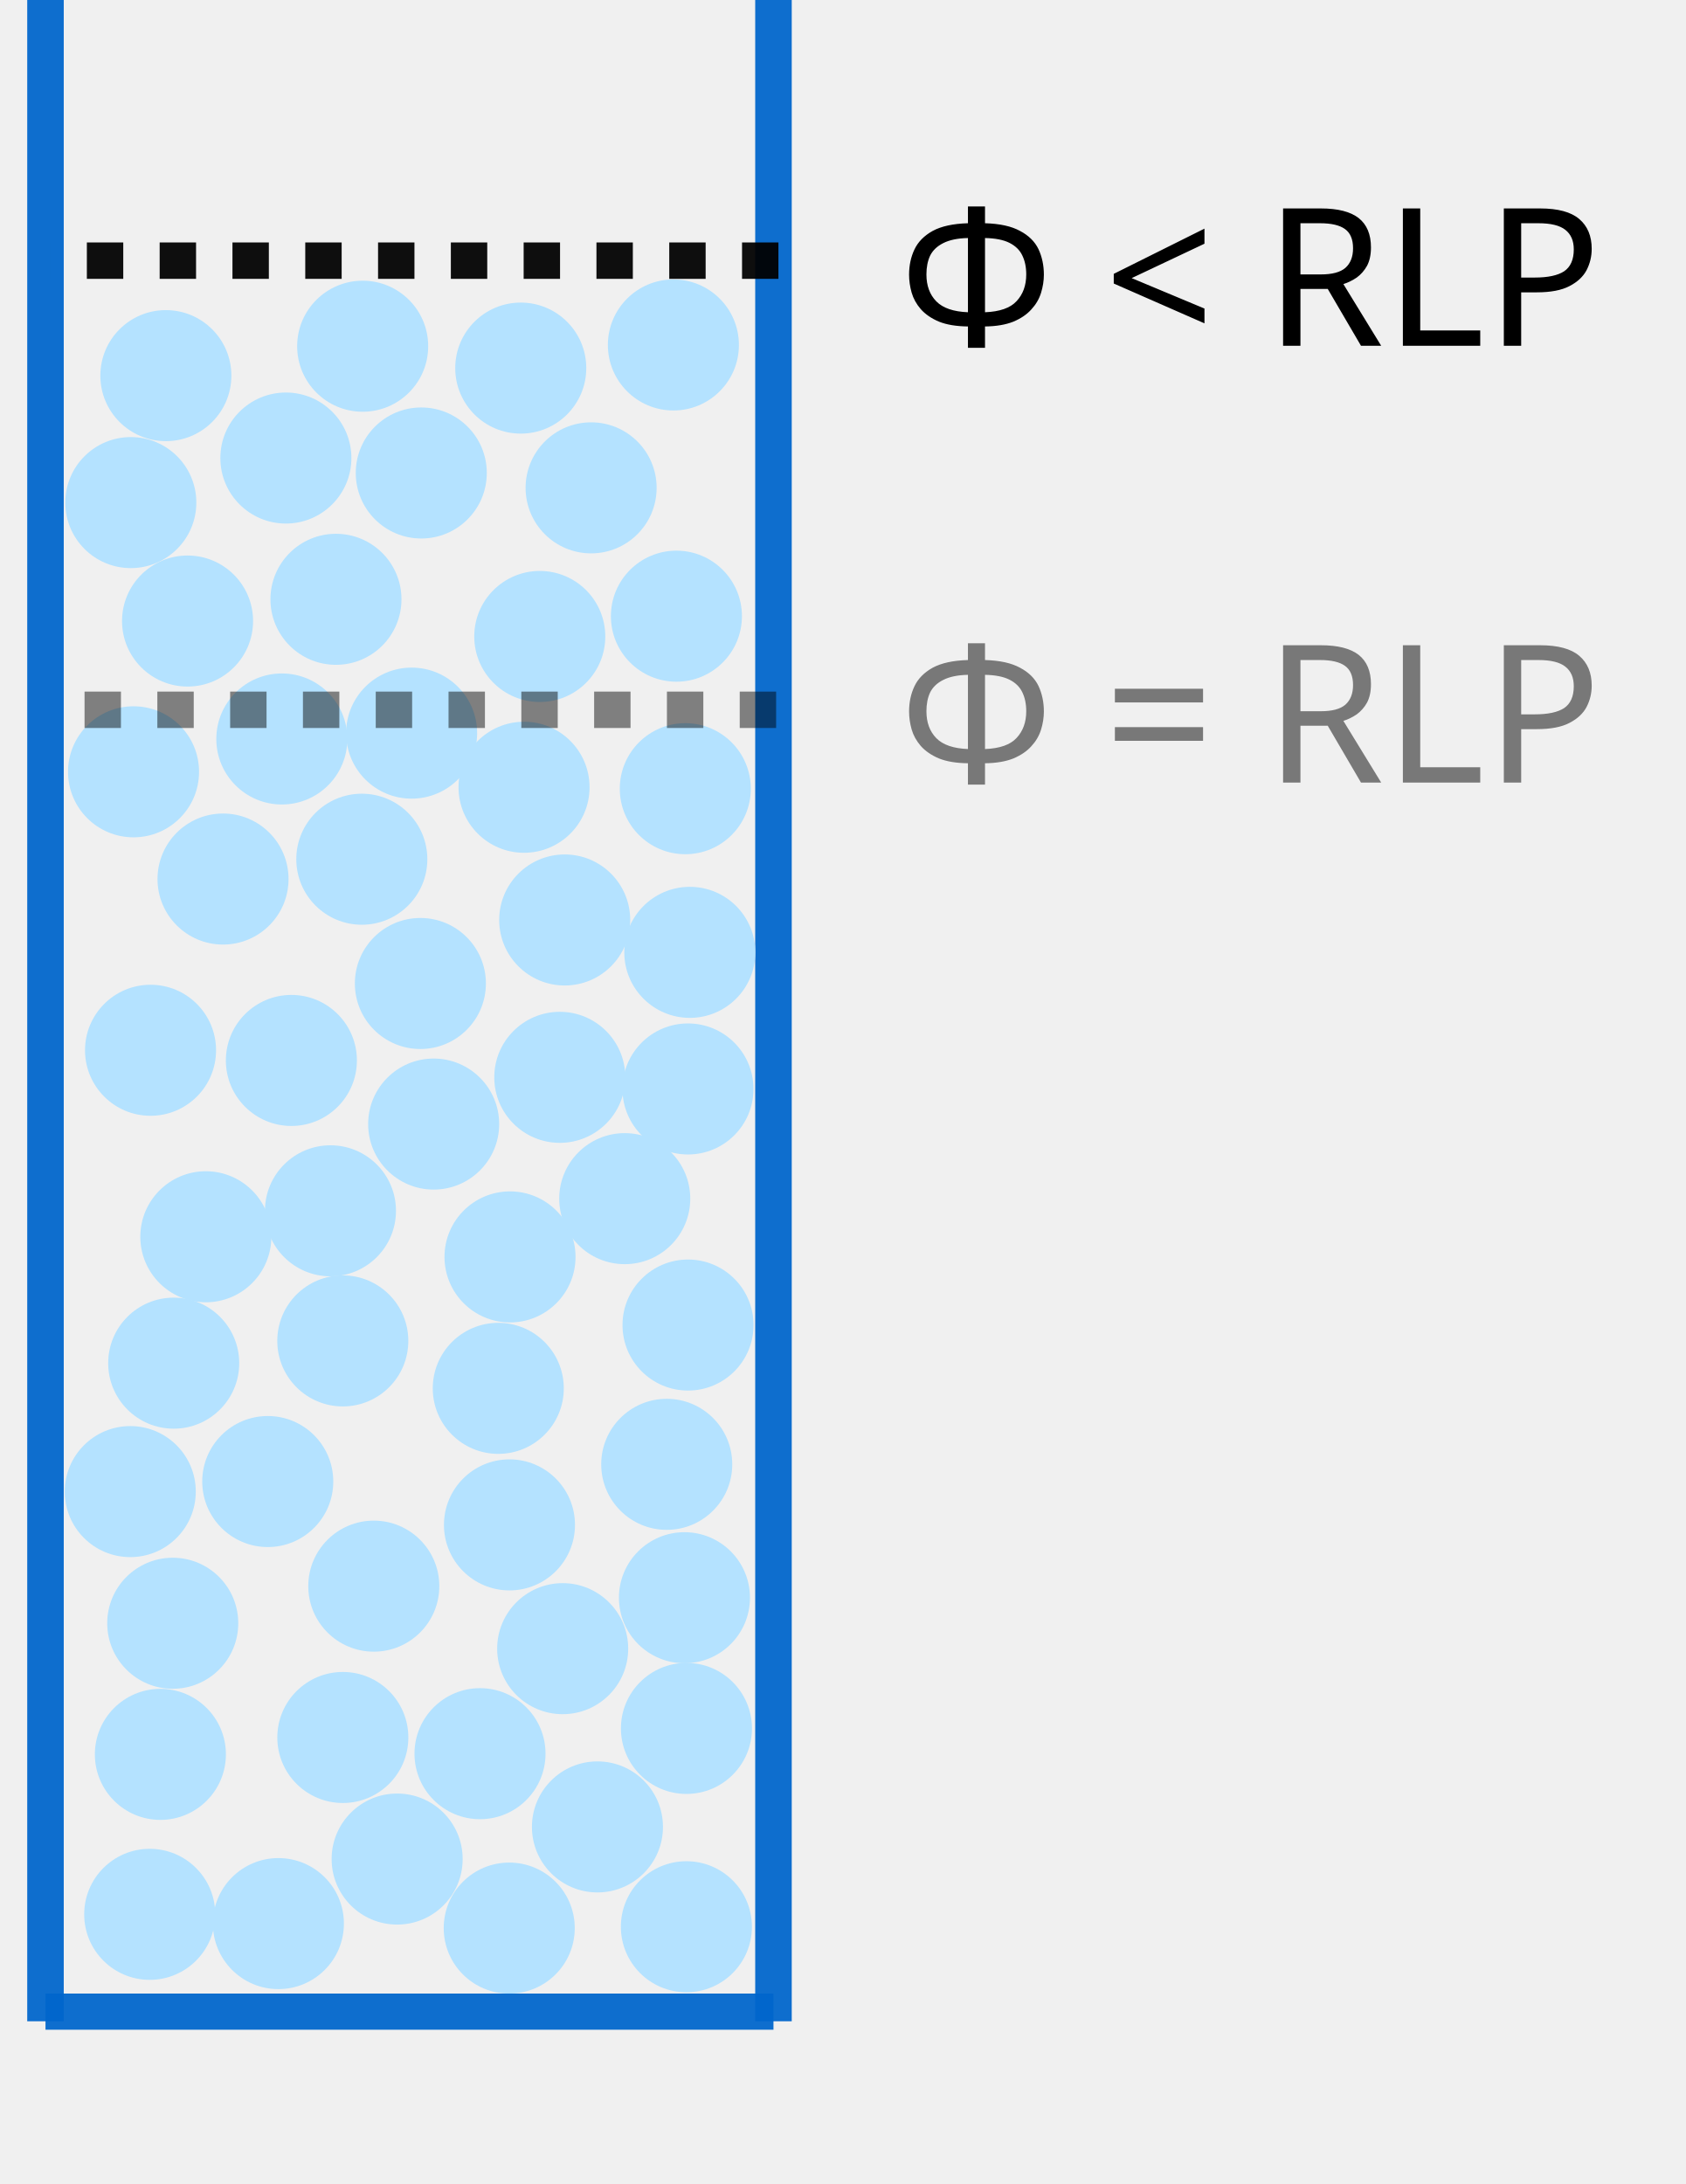
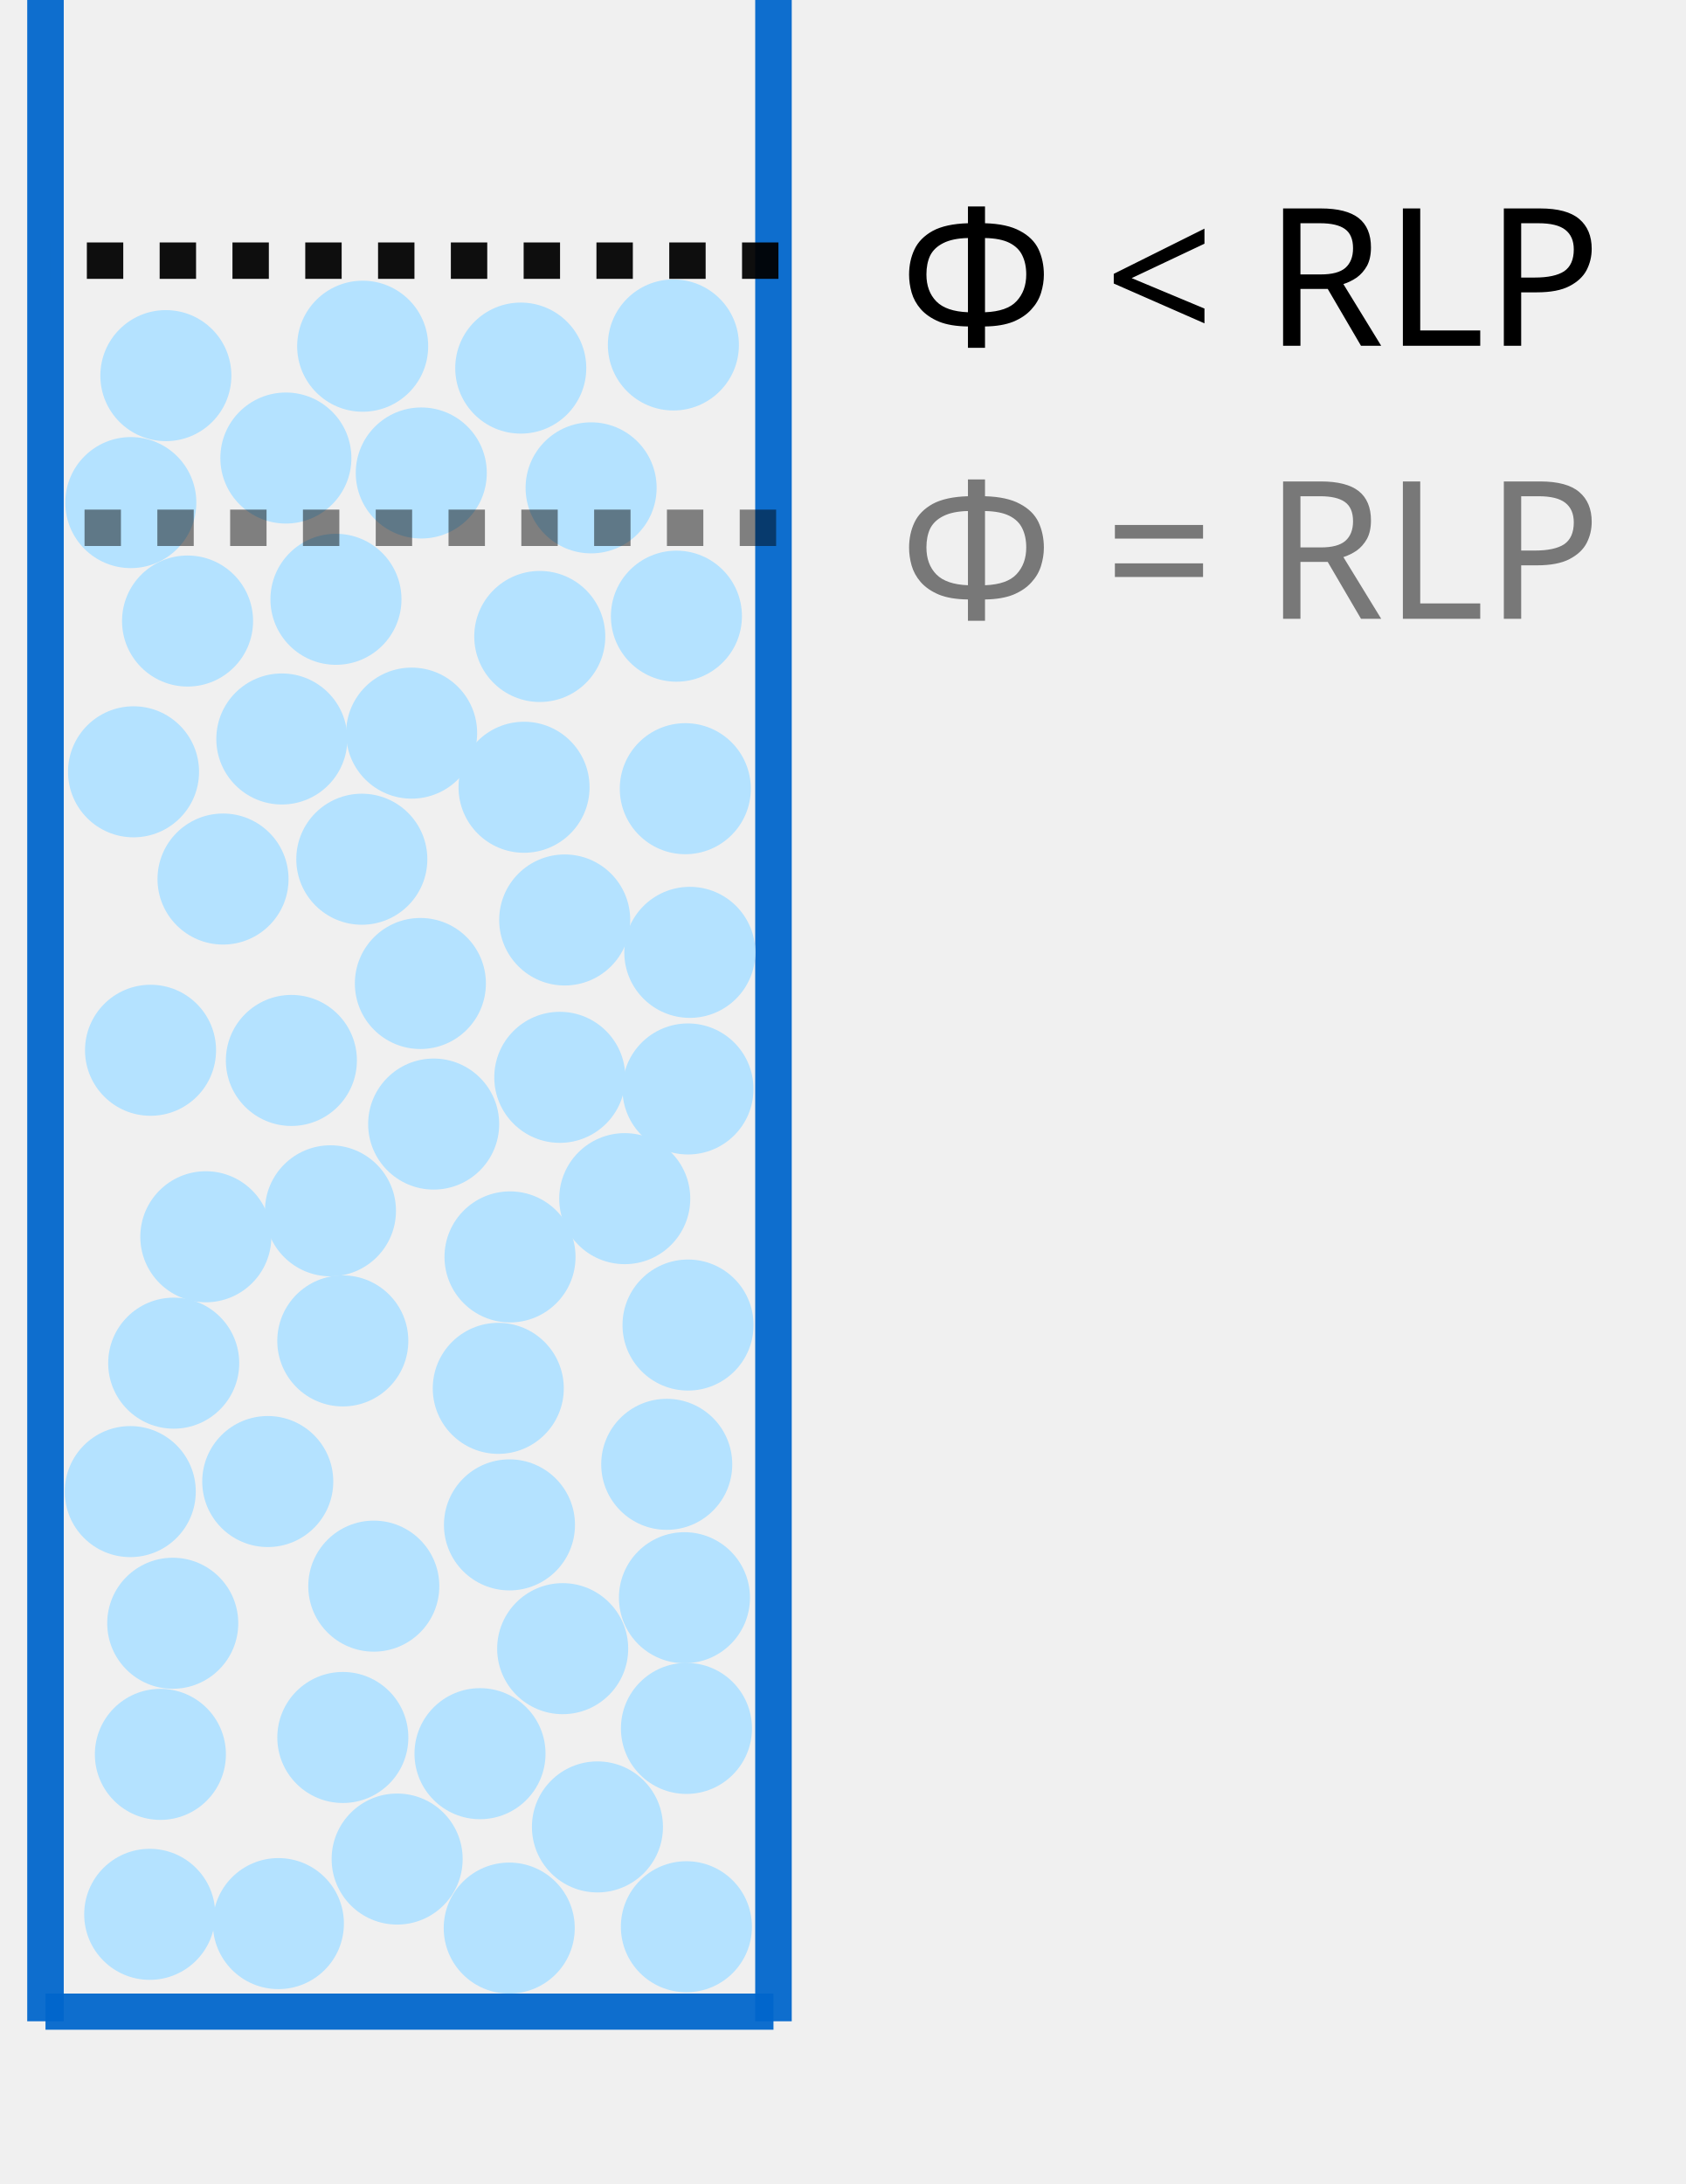
<svg xmlns="http://www.w3.org/2000/svg" xmlns:ns2="http://www.openswatchbook.org/uri/2009/osb" xmlns:xlink="http://www.w3.org/1999/xlink" width="92.612mm" height="120mm" viewBox="0 0 92.612 120" version="1.1" id="svg8">
  <defs id="defs2">
    <marker style="overflow:visible" id="marker4841" refX="0" refY="0" orient="auto">
      <path transform="matrix(0.4,0,0,0.4,4,0)" style="fill:#000000;fill-opacity:1;fill-rule:evenodd;stroke:#000000;stroke-width:1pt;stroke-opacity:1" d="M 0,0 5,-5 -12.5,0 5,5 Z" id="path4839" />
    </marker>
    <marker orient="auto" refY="0" refX="0" id="marker3439" style="overflow:visible">
      <path id="path3437" d="M 0,0 5,-5 -12.5,0 5,5 Z" style="fill:#000000;fill-opacity:1;fill-rule:evenodd;stroke:#000000;stroke-width:1pt;stroke-opacity:1" transform="matrix(-0.4,0,0,-0.4,-4,0)" />
    </marker>
    <marker orient="auto" refY="0" refX="0" id="Arrow2Lstart" style="overflow:visible">
      <path id="path1244" style="fill:#000000;fill-opacity:1;fill-rule:evenodd;stroke:#000000;stroke-width:0.625;stroke-linejoin:round;stroke-opacity:1" d="M 8.719,4.034 -2.207,0.016 8.719,-4.002 c -1.745,2.372 -1.735,5.617 -6e-7,8.035 z" transform="matrix(1.1,0,0,1.1,1.1,0)" />
    </marker>
    <marker orient="auto" refY="0" refX="0" id="Arrow1Lstart" style="overflow:visible">
      <path id="path1226" d="M 0,0 5,-5 -12.5,0 5,5 Z" style="fill:#000000;fill-opacity:1;fill-rule:evenodd;stroke:#000000;stroke-width:1pt;stroke-opacity:1" transform="matrix(0.8,0,0,0.8,10,0)" />
    </marker>
    <marker orient="auto" refY="0" refX="0" id="Arrow1Lend" style="overflow:visible">
      <path id="path1229" d="M 0,0 5,-5 -12.5,0 5,5 Z" style="fill:#000000;fill-opacity:1;fill-rule:evenodd;stroke:#000000;stroke-width:1pt;stroke-opacity:1" transform="matrix(-0.8,0,0,-0.8,-10,0)" />
    </marker>
    <pattern xlink:href="#pattern2519" id="pattern2529" />
    <pattern xlink:href="#Checkerboardwhite" id="pattern2522" patternTransform="matrix(37.79528,0,0,37.79528,-28.34646,-1009.134)" />
    <pattern id="Checkerboardwhite" patternTransform="translate(0,0) scale(10,10)" height="2" width="2" patternUnits="userSpaceOnUse">
      <rect id="rect1811" height="1" width="1" y="0" x="0" style="fill:white;stroke:none" />
      <rect id="rect1813" height="1" width="1" y="1" x="1" style="fill:white;stroke:none" />
    </pattern>
    <linearGradient id="linearGradient2510" ns2:paint="solid">
      <stop style="stop-color:#878787;stop-opacity:1;" offset="0" id="stop2508" />
    </linearGradient>
    <pattern patternUnits="userSpaceOnUse" width="170.079" height="37.795" patternTransform="matrix(0.2645833,0,0,0.2645833,7.5,267)" id="pattern2519">
      <rect y="0" x="0" height="37.795" width="170.079" id="rect1013" style="opacity:0.459;fill:url(#pattern2522);fill-opacity:1;fill-rule:evenodd;stroke:none;stroke-width:4.042;stroke-linejoin:round;stroke-miterlimit:4;stroke-dasharray:none;stroke-dashoffset:0;stroke-opacity:1" />
    </pattern>
    <pattern patternUnits="userSpaceOnUse" width="170.079" height="37.795" patternTransform="matrix(0.2645833,0,0,0.2645833,7.5,267)" id="pattern2526">
      <rect id="rect2524" y="0" x="0" height="37.795" width="170.079" style="fill:url(#pattern2529);stroke:none;stroke-width:3.78" />
    </pattern>
  </defs>
  <g id="layer1" transform="translate(48.72796,-157)">
    <g id="g1613" transform="translate(-23.94749,4.334015)" />
    <g id="g2553">
      <g transform="translate(-81.62797)" id="g2025" />
      <g id="g3196" transform="translate(14.81667)">
        <rect id="rect2531" y="267" x="-63.545" height="10" width="45" style="fill:none;stroke:none" />
        <path id="path2635" d="m -21.045,157 c 0,37.019 0,74.039 0,111.058" style="fill:#0066cc;fill-rule:evenodd;stroke:#0066cc;stroke-width:2.007;stroke-linecap:butt;stroke-linejoin:miter;stroke-miterlimit:4;stroke-dasharray:none;stroke-opacity:0.941" />
        <path id="path2635-7" d="m -61.045,157 c 0,37.019 0,74.039 0,111.058" style="fill:#0066cc;fill-rule:evenodd;stroke:#0066cc;stroke-width:2.007;stroke-linecap:butt;stroke-linejoin:miter;stroke-miterlimit:4;stroke-dasharray:none;stroke-opacity:0.941" />
        <circle r="3.6" cy="246.19" cx="-54.053" id="path2665-772" style="opacity:1;fill:#b4e2ff;fill-opacity:1;fill-rule:evenodd;stroke:none;stroke-width:2.385;stroke-linejoin:round;stroke-miterlimit:4;stroke-dasharray:none;stroke-dashoffset:0;stroke-opacity:0.941" />
        <circle transform="scale(1,-1)" r="3.6" cy="-244.151" cx="-43.006" id="path2665-5-2" style="opacity:1;fill:#b4e2ff;fill-opacity:1;fill-rule:evenodd;stroke:none;stroke-width:2.385;stroke-linejoin:round;stroke-miterlimit:4;stroke-dasharray:none;stroke-dashoffset:0;stroke-opacity:0.941" />
        <circle r="3.6" cy="252.466" cx="-44.707" id="path2665-8-0" style="opacity:1;fill:#b4e2ff;fill-opacity:1;fill-rule:evenodd;stroke:none;stroke-width:2.385;stroke-linejoin:round;stroke-miterlimit:4;stroke-dasharray:none;stroke-dashoffset:0;stroke-opacity:0.941" />
        <circle r="3.6" cy="231.899" cx="-54" id="path2665-96-8" style="opacity:1;fill:#b4e2ff;fill-opacity:1;fill-rule:evenodd;stroke:none;stroke-width:2.385;stroke-linejoin:round;stroke-miterlimit:4;stroke-dasharray:none;stroke-dashoffset:0;stroke-opacity:0.941" />
        <circle r="3.6" cy="230.676" cx="-44.709" id="path2665-56-6" style="opacity:1;fill:#b4e2ff;fill-opacity:1;fill-rule:evenodd;stroke:none;stroke-width:2.385;stroke-linejoin:round;stroke-miterlimit:4;stroke-dasharray:none;stroke-dashoffset:0;stroke-opacity:0.941" />
        <circle r="3.6" cy="238.956" cx="-56.387" id="path2665-40-9" style="opacity:1;fill:#b4e2ff;fill-opacity:1;fill-rule:evenodd;stroke:none;stroke-width:2.385;stroke-linejoin:round;stroke-miterlimit:4;stroke-dasharray:none;stroke-dashoffset:0;stroke-opacity:0.941" />
        <circle r="3.6" cy="253.394" cx="-54.732" id="path2665-89-8" style="opacity:1;fill:#b4e2ff;fill-opacity:1;fill-rule:evenodd;stroke:none;stroke-width:2.385;stroke-linejoin:round;stroke-miterlimit:4;stroke-dasharray:none;stroke-dashoffset:0;stroke-opacity:0.941" />
        <circle r="3.6" cy="262.183" cx="-55.318" id="path2665-60-3" style="opacity:1;fill:#b4e2ff;fill-opacity:1;fill-rule:evenodd;stroke:none;stroke-width:2.385;stroke-linejoin:round;stroke-miterlimit:4;stroke-dasharray:none;stroke-dashoffset:0;stroke-opacity:0.941" />
        <circle r="3.6" cy="211.038" cx="-40.446" id="path2665-78" style="opacity:1;fill:#b4e2ff;fill-opacity:1;fill-rule:evenodd;stroke:none;stroke-width:2.385;stroke-linejoin:round;stroke-miterlimit:4;stroke-dasharray:none;stroke-dashoffset:0;stroke-opacity:0.941" />
        <circle r="3.6" cy="209.327" cx="-25.642" id="path2665-4-7" style="opacity:1;fill:#b4e2ff;fill-opacity:1;fill-rule:evenodd;stroke:none;stroke-width:2.385;stroke-linejoin:round;stroke-miterlimit:4;stroke-dasharray:none;stroke-dashoffset:0;stroke-opacity:0.941" />
        <circle r="3.6" cy="207.548" cx="-32.516" id="path2665-94-9" style="opacity:1;fill:#b4e2ff;fill-opacity:1;fill-rule:evenodd;stroke:none;stroke-width:2.385;stroke-linejoin:round;stroke-miterlimit:4;stroke-dasharray:none;stroke-dashoffset:0;stroke-opacity:0.941" />
        <circle transform="scale(1,-1)" r="3.6" cy="-200.256" cx="-34.75" id="path2665-5-0" style="opacity:1;fill:#b4e2ff;fill-opacity:1;fill-rule:evenodd;stroke:none;stroke-width:2.385;stroke-linejoin:round;stroke-miterlimit:4;stroke-dasharray:none;stroke-dashoffset:0;stroke-opacity:0.941" />
        <circle r="3.6" cy="216.194" cx="-32.786" id="path2665-53-13" style="opacity:1;fill:#b4e2ff;fill-opacity:1;fill-rule:evenodd;stroke:none;stroke-width:2.385;stroke-linejoin:round;stroke-miterlimit:4;stroke-dasharray:none;stroke-dashoffset:0;stroke-opacity:0.941" />
        <circle r="3.6" cy="197.282" cx="-40.927" id="path2665-96-7" style="opacity:1;fill:#b4e2ff;fill-opacity:1;fill-rule:evenodd;stroke:none;stroke-width:2.385;stroke-linejoin:round;stroke-miterlimit:4;stroke-dasharray:none;stroke-dashoffset:0;stroke-opacity:0.941" />
        <circle r="3.6" cy="216.833" cx="-25.743" id="path2665-12-9" style="opacity:1;fill:#b4e2ff;fill-opacity:1;fill-rule:evenodd;stroke:none;stroke-width:2.385;stroke-linejoin:round;stroke-miterlimit:4;stroke-dasharray:none;stroke-dashoffset:0;stroke-opacity:0.941" />
        <circle r="3.6" cy="200.335" cx="-25.89" id="path2665-47-0" style="opacity:1;fill:#b4e2ff;fill-opacity:1;fill-rule:evenodd;stroke:none;stroke-width:2.385;stroke-linejoin:round;stroke-miterlimit:4;stroke-dasharray:none;stroke-dashoffset:0;stroke-opacity:0.941" />
        <circle r="3.6" cy="204.21" cx="-43.664" id="path2665-06-51" style="opacity:1;fill:#b4e2ff;fill-opacity:1;fill-rule:evenodd;stroke:none;stroke-width:2.385;stroke-linejoin:round;stroke-miterlimit:4;stroke-dasharray:none;stroke-dashoffset:0;stroke-opacity:0.941" />
        <circle r="3.6" cy="218.762" cx="-39.716" id="path2665-70-1" style="opacity:1;fill:#b4e2ff;fill-opacity:1;fill-rule:evenodd;stroke:none;stroke-width:2.385;stroke-linejoin:round;stroke-miterlimit:4;stroke-dasharray:none;stroke-dashoffset:0;stroke-opacity:0.941" />
        <circle r="3.6" cy="177.639" cx="-54.431" id="path2665-704" style="opacity:1;fill:#b4e2ff;fill-opacity:1;fill-rule:evenodd;stroke:none;stroke-width:2.385;stroke-linejoin:round;stroke-miterlimit:4;stroke-dasharray:none;stroke-dashoffset:0;stroke-opacity:0.941" />
        <circle r="3.6" cy="182.988" cx="-40.397" id="path2665-4-0" style="opacity:1;fill:#b4e2ff;fill-opacity:1;fill-rule:evenodd;stroke:none;stroke-width:2.385;stroke-linejoin:round;stroke-miterlimit:4;stroke-dasharray:none;stroke-dashoffset:0;stroke-opacity:0.941" />
        <circle r="3.6" cy="182.167" cx="-47.837" id="path2665-94-51" style="opacity:1;fill:#b4e2ff;fill-opacity:1;fill-rule:evenodd;stroke:none;stroke-width:2.385;stroke-linejoin:round;stroke-miterlimit:4;stroke-dasharray:none;stroke-dashoffset:0;stroke-opacity:0.941" />
        <circle r="3.6" cy="183.805" cx="-31.065" id="path2665-0-96" style="opacity:1;fill:#b4e2ff;fill-opacity:1;fill-rule:evenodd;stroke:none;stroke-width:2.385;stroke-linejoin:round;stroke-miterlimit:4;stroke-dasharray:none;stroke-dashoffset:0;stroke-opacity:0.941" />
        <circle r="3.6" cy="189.929" cx="-45.085" id="path2665-8-4" style="opacity:1;fill:#b4e2ff;fill-opacity:1;fill-rule:evenodd;stroke:none;stroke-width:2.385;stroke-linejoin:round;stroke-miterlimit:4;stroke-dasharray:none;stroke-dashoffset:0;stroke-opacity:0.941" />
        <circle r="3.6" cy="191.971" cx="-33.886" id="path2665-82-0" style="opacity:1;fill:#b4e2ff;fill-opacity:1;fill-rule:evenodd;stroke:none;stroke-width:2.385;stroke-linejoin:round;stroke-miterlimit:4;stroke-dasharray:none;stroke-dashoffset:0;stroke-opacity:0.941" />
        <circle r="3.6" cy="190.856" cx="-26.378" id="path2665-12-63" style="opacity:1;fill:#b4e2ff;fill-opacity:1;fill-rule:evenodd;stroke:none;stroke-width:2.385;stroke-linejoin:round;stroke-miterlimit:4;stroke-dasharray:none;stroke-dashoffset:0;stroke-opacity:0.941" />
        <circle r="3.6" cy="177.225" cx="-34.931" id="path2665-90-4" style="opacity:1;fill:#b4e2ff;fill-opacity:1;fill-rule:evenodd;stroke:none;stroke-width:2.385;stroke-linejoin:round;stroke-miterlimit:4;stroke-dasharray:none;stroke-dashoffset:0;stroke-opacity:0.941" />
        <circle r="3.6" cy="176.023" cx="-43.617" id="path2665-56-9" style="opacity:1;fill:#b4e2ff;fill-opacity:1;fill-rule:evenodd;stroke:none;stroke-width:2.385;stroke-linejoin:round;stroke-miterlimit:4;stroke-dasharray:none;stroke-dashoffset:0;stroke-opacity:0.941" />
        <circle r="3.6" cy="184.615" cx="-56.357" id="path2665-62-5" style="opacity:1;fill:#b4e2ff;fill-opacity:1;fill-rule:evenodd;stroke:none;stroke-width:2.385;stroke-linejoin:round;stroke-miterlimit:4;stroke-dasharray:none;stroke-dashoffset:0;stroke-opacity:0.941" />
        <circle r="3.6" cy="191.123" cx="-53.239" id="path2665-60-1" style="opacity:1;fill:#b4e2ff;fill-opacity:1;fill-rule:evenodd;stroke:none;stroke-width:2.385;stroke-linejoin:round;stroke-miterlimit:4;stroke-dasharray:none;stroke-dashoffset:0;stroke-opacity:0.941" />
        <circle r="3.6" cy="247.586" cx="-32.627" id="path2665-902" style="opacity:1;fill:#b4e2ff;fill-opacity:1;fill-rule:evenodd;stroke:none;stroke-width:2.385;stroke-linejoin:round;stroke-miterlimit:4;stroke-dasharray:none;stroke-dashoffset:0;stroke-opacity:0.941" />
        <circle r="3.6" cy="237.458" cx="-26.91" id="path2665-9-47" style="opacity:1;fill:#b4e2ff;fill-opacity:1;fill-rule:evenodd;stroke:none;stroke-width:2.385;stroke-linejoin:round;stroke-miterlimit:4;stroke-dasharray:none;stroke-dashoffset:0;stroke-opacity:0.941" />
        <circle r="3.6" cy="238.403" cx="-48.832" id="path2665-94-6" style="opacity:1;fill:#b4e2ff;fill-opacity:1;fill-rule:evenodd;stroke:none;stroke-width:2.385;stroke-linejoin:round;stroke-miterlimit:4;stroke-dasharray:none;stroke-dashoffset:0;stroke-opacity:0.941" />
        <circle r="3.6" cy="244.787" cx="-25.936" id="path2665-1-3" style="opacity:1;fill:#b4e2ff;fill-opacity:1;fill-rule:evenodd;stroke:none;stroke-width:2.385;stroke-linejoin:round;stroke-miterlimit:4;stroke-dasharray:none;stroke-dashoffset:0;stroke-opacity:0.941" />
        <circle r="3.6" cy="251.968" cx="-25.827" id="path2665-7-38" style="opacity:1;fill:#b4e2ff;fill-opacity:1;fill-rule:evenodd;stroke:none;stroke-width:2.385;stroke-linejoin:round;stroke-miterlimit:4;stroke-dasharray:none;stroke-dashoffset:0;stroke-opacity:0.941" />
        <circle r="3.6" cy="229.805" cx="-25.74" id="path2665-47-35" style="opacity:1;fill:#b4e2ff;fill-opacity:1;fill-rule:evenodd;stroke:none;stroke-width:2.385;stroke-linejoin:round;stroke-miterlimit:4;stroke-dasharray:none;stroke-dashoffset:0;stroke-opacity:0.941" />
        <circle r="3.6" cy="240.785" cx="-35.551" id="path2665-64-0" style="opacity:1;fill:#b4e2ff;fill-opacity:1;fill-rule:evenodd;stroke:none;stroke-width:2.385;stroke-linejoin:round;stroke-miterlimit:4;stroke-dasharray:none;stroke-dashoffset:0;stroke-opacity:0.941" />
        <circle cy="257.38" cx="-30.717" id="path2665-60-59" style="opacity:1;fill:#b4e2ff;fill-opacity:1;fill-rule:evenodd;stroke:none;stroke-width:2.385;stroke-linejoin:round;stroke-miterlimit:4;stroke-dasharray:none;stroke-dashoffset:0;stroke-opacity:0.941" r="3.6" />
        <circle r="3.6" cy="215.266" cx="-47.534" id="path2665-4-4" style="opacity:1;fill:#b4e2ff;fill-opacity:1;fill-rule:evenodd;stroke:none;stroke-width:2.385;stroke-linejoin:round;stroke-miterlimit:4;stroke-dasharray:none;stroke-dashoffset:0;stroke-opacity:0.941" />
        <circle r="3.6" cy="224.954" cx="-52.235" id="path2665-8-08" style="opacity:1;fill:#b4e2ff;fill-opacity:1;fill-rule:evenodd;stroke:none;stroke-width:2.385;stroke-linejoin:round;stroke-miterlimit:4;stroke-dasharray:none;stroke-dashoffset:0;stroke-opacity:0.941" />
        <circle r="3.6" cy="214.707" cx="-55.273" id="path2665-49-6" style="opacity:1;fill:#b4e2ff;fill-opacity:1;fill-rule:evenodd;stroke:none;stroke-width:2.385;stroke-linejoin:round;stroke-miterlimit:4;stroke-dasharray:none;stroke-dashoffset:0;stroke-opacity:0.941" />
        <circle r="3.6" cy="205.299" cx="-51.29" id="path2665-02-5" style="opacity:1;fill:#b4e2ff;fill-opacity:1;fill-rule:evenodd;stroke:none;stroke-width:2.385;stroke-linejoin:round;stroke-miterlimit:4;stroke-dasharray:none;stroke-dashoffset:0;stroke-opacity:0.941" />
        <circle r="3.6" cy="199.407" cx="-56.207" id="path2665-56-1" style="opacity:1;fill:#b4e2ff;fill-opacity:1;fill-rule:evenodd;stroke:none;stroke-width:2.385;stroke-linejoin:round;stroke-miterlimit:4;stroke-dasharray:none;stroke-dashoffset:0;stroke-opacity:0.941" />
        <circle r="3.6" cy="262.939" cx="-35.564" id="path2665-48-4" style="opacity:1;fill:#b4e2ff;fill-opacity:1;fill-rule:evenodd;stroke:none;stroke-width:2.385;stroke-linejoin:round;stroke-miterlimit:4;stroke-dasharray:none;stroke-dashoffset:0;stroke-opacity:0.941" />
        <circle r="3.6" cy="259.146" cx="-41.723" id="path2665-56-12-2" style="opacity:1;fill:#b4e2ff;fill-opacity:1;fill-rule:evenodd;stroke:none;stroke-width:2.385;stroke-linejoin:round;stroke-miterlimit:4;stroke-dasharray:none;stroke-dashoffset:0;stroke-opacity:0.941" />
        <circle r="3.6" cy="253.356" cx="-37.17" id="path2665-56-2-7" style="opacity:1;fill:#b4e2ff;fill-opacity:1;fill-rule:evenodd;stroke:none;stroke-width:2.385;stroke-linejoin:round;stroke-miterlimit:4;stroke-dasharray:none;stroke-dashoffset:0;stroke-opacity:0.941" />
        <circle r="3.6" cy="262.865" cx="-25.83" id="path2665-48-4-2" style="opacity:1;fill:#b4e2ff;fill-opacity:1;fill-rule:evenodd;stroke:none;stroke-width:2.385;stroke-linejoin:round;stroke-miterlimit:4;stroke-dasharray:none;stroke-dashoffset:0;stroke-opacity:0.941" />
        <circle cy="262.692" cx="-48.248" id="path2665-48-4-8-3" style="opacity:1;fill:#b4e2ff;fill-opacity:1;fill-rule:evenodd;stroke:none;stroke-width:2.385;stroke-linejoin:round;stroke-miterlimit:4;stroke-dasharray:none;stroke-dashoffset:0;stroke-opacity:0.941" r="3.6" />
        <circle r="3.6" cy="226.061" cx="-35.521" id="path2665-48-4-8-00" style="opacity:1;fill:#b4e2ff;fill-opacity:1;fill-rule:evenodd;stroke:none;stroke-width:2.385;stroke-linejoin:round;stroke-miterlimit:4;stroke-dasharray:none;stroke-dashoffset:0;stroke-opacity:0.941" />
        <circle r="3.6" cy="222.86" cx="-29.217" id="path2665-48-4-8-34" style="opacity:1;fill:#b4e2ff;fill-opacity:1;fill-rule:evenodd;stroke:none;stroke-width:2.385;stroke-linejoin:round;stroke-miterlimit:4;stroke-dasharray:none;stroke-dashoffset:0;stroke-opacity:0.941" />
        <circle r="3.6" cy="233.283" cx="-36.166" id="path2665-48-4-8-25" style="opacity:1;fill:#b4e2ff;fill-opacity:1;fill-rule:evenodd;stroke:none;stroke-width:2.385;stroke-linejoin:round;stroke-miterlimit:4;stroke-dasharray:none;stroke-dashoffset:0;stroke-opacity:0.941" />
        <circle r="3.6" cy="223.528" cx="-45.387" id="path2665-48-4-8-4" style="opacity:1;fill:#b4e2ff;fill-opacity:1;fill-rule:evenodd;stroke:none;stroke-width:2.385;stroke-linejoin:round;stroke-miterlimit:4;stroke-dasharray:none;stroke-dashoffset:0;stroke-opacity:0.941" />
        <circle r="3.6" cy="197.603" cx="-48.059" id="path2665-48-4-8-6-4" style="opacity:1;fill:#b4e2ff;fill-opacity:1;fill-rule:evenodd;stroke:none;stroke-width:2.385;stroke-linejoin:round;stroke-miterlimit:4;stroke-dasharray:none;stroke-dashoffset:0;stroke-opacity:0.941" />
        <circle r="3.6" cy="175.954" cx="-26.544" id="path2665-48-4-8-6-37" style="opacity:1;fill:#b4e2ff;fill-opacity:1;fill-rule:evenodd;stroke:none;stroke-width:2.385;stroke-linejoin:round;stroke-miterlimit:4;stroke-dasharray:none;stroke-dashoffset:0;stroke-opacity:0.941" />
        <path id="path2635-7-4" d="m -21.045,267.529 c -13.333,0 -26.666,0 -40,0" style="fill:#0066cc;fill-rule:evenodd;stroke:#0066cc;stroke-width:1.989;stroke-linecap:butt;stroke-linejoin:miter;stroke-miterlimit:4;stroke-dasharray:none;stroke-opacity:0.941" />
        <path id="path2635-7-4-6" d="m -20.772,171.323 c -13.333,0 -26.666,0 -40,0" style="fill:#0066cc;fill-rule:evenodd;stroke:#000000;stroke-width:2;stroke-linecap:butt;stroke-linejoin:miter;stroke-miterlimit:4;stroke-dasharray:2, 2;stroke-dashoffset:0;stroke-opacity:0.941" />
-         <path id="path2635-7-4-6-6" d="m -20.899,196 c -13.333,0 -26.666,0 -40,0" style="opacity:0.5;fill:#0066cc;fill-rule:evenodd;stroke:#000000;stroke-width:2;stroke-linecap:butt;stroke-linejoin:miter;stroke-miterlimit:4;stroke-dasharray:2, 2;stroke-dashoffset:0;stroke-opacity:0.941" />
-         <text xml:space="preserve" style="font-style:normal;font-weight:normal;font-size:10.583px;line-height:125%;font-family:sans-serif;text-align:start;letter-spacing:0px;word-spacing:0px;writing-mode:lr-tb;text-anchor:start;opacity:0.5;fill:#000000;fill-opacity:1;stroke:none;stroke-width:0.265px;stroke-linecap:butt;stroke-linejoin:miter;stroke-opacity:1" x="-14.139" y="200" id="text983">
-           <tspan id="tspan981" x="-14.139" y="200" style="stroke-width:0.265px">Φ = RLP</tspan>
+         <path id="path2635-7-4-6-6" d="m -20.899,186 c -13.333,0 -26.666,0 -40,0" style="opacity:0.5;fill:#0066cc;fill-rule:evenodd;stroke:#000000;stroke-width:2;stroke-linecap:butt;stroke-linejoin:miter;stroke-miterlimit:4;stroke-dasharray:2, 2;stroke-dashoffset:0;stroke-opacity:0.941" />
+         <text xml:space="preserve" style="font-style:normal;font-weight:normal;font-size:10.583px;line-height:125%;font-family:sans-serif;text-align:start;letter-spacing:0px;word-spacing:0px;writing-mode:lr-tb;text-anchor:start;opacity:0.5;fill:#000000;fill-opacity:1;stroke:none;stroke-width:0.265px;stroke-linecap:butt;stroke-linejoin:miter;stroke-opacity:1" x="-14.139" y="191" id="text983">
+           <tspan id="tspan981" x="-14.139" y="191" style="stroke-width:0.265px">Φ = RLP</tspan>
        </text>
        <text xml:space="preserve" style="font-style:normal;font-weight:normal;font-size:10.583px;line-height:125%;font-family:sans-serif;text-align:start;letter-spacing:0px;word-spacing:0px;writing-mode:lr-tb;text-anchor:start;fill:#000000;fill-opacity:1;stroke:none;stroke-width:0.265px;stroke-linecap:butt;stroke-linejoin:miter;stroke-opacity:1" x="-14.139" y="176" id="text983-8">
          <tspan id="tspan981-3" x="-14.139" y="176" style="stroke-width:0.265px">Φ &lt; RLP</tspan>
        </text>
        <text xml:space="preserve" style="font-style:normal;font-weight:normal;font-size:10.583px;line-height:125%;font-family:sans-serif;text-align:start;letter-spacing:0px;word-spacing:0px;writing-mode:lr-tb;text-anchor:start;fill:#000000;fill-opacity:1;stroke:none;stroke-width:0.265px;stroke-linecap:butt;stroke-linejoin:miter;stroke-opacity:1" x="-101.342" y="202.728" id="text1005">
          <tspan id="tspan1003" x="-101.342" y="212.091" style="stroke-width:0.265px" />
        </text>
      </g>
    </g>
    <g id="g3406" transform="translate(46.86906,-7.559524)" style="stroke-width:2.5;stroke-miterlimit:4;stroke-dasharray:none" />
  </g>
</svg>
